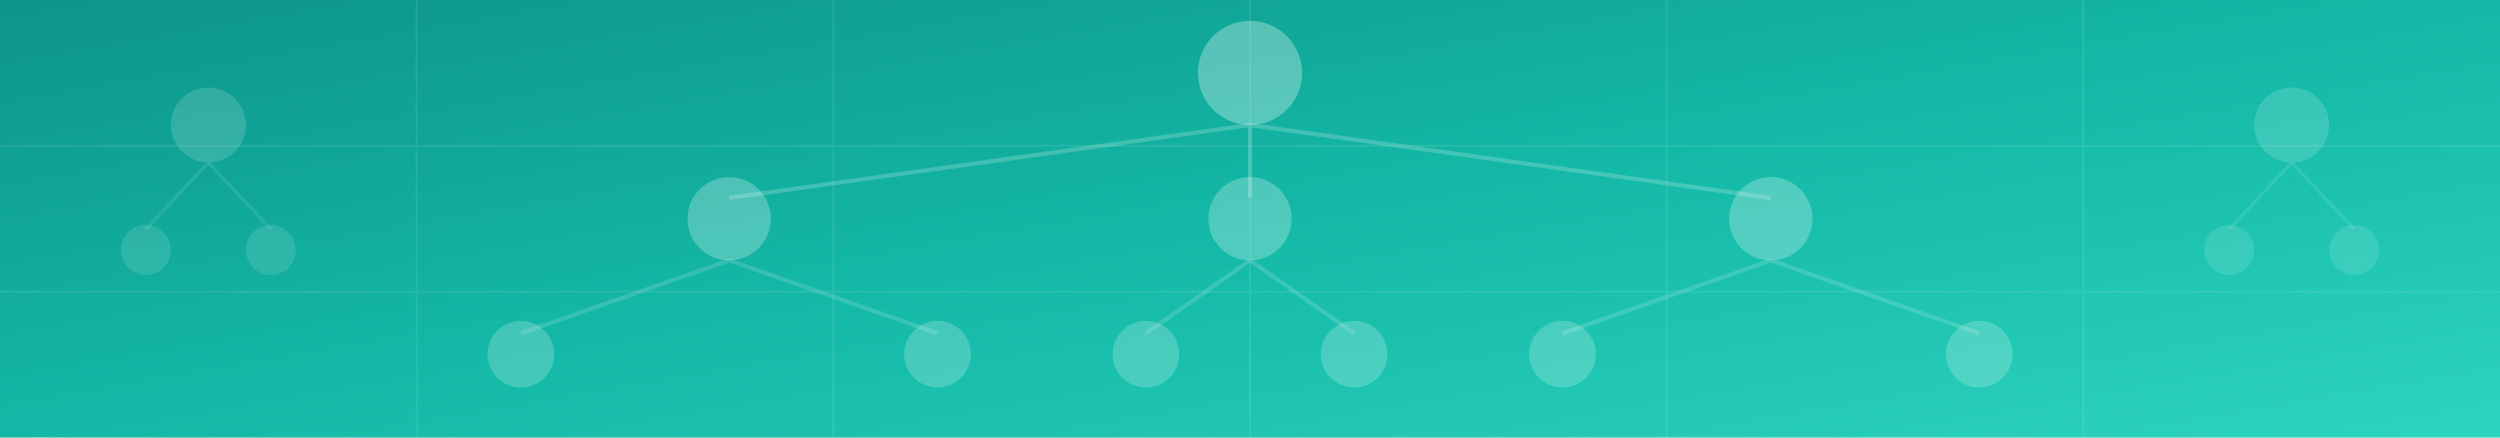
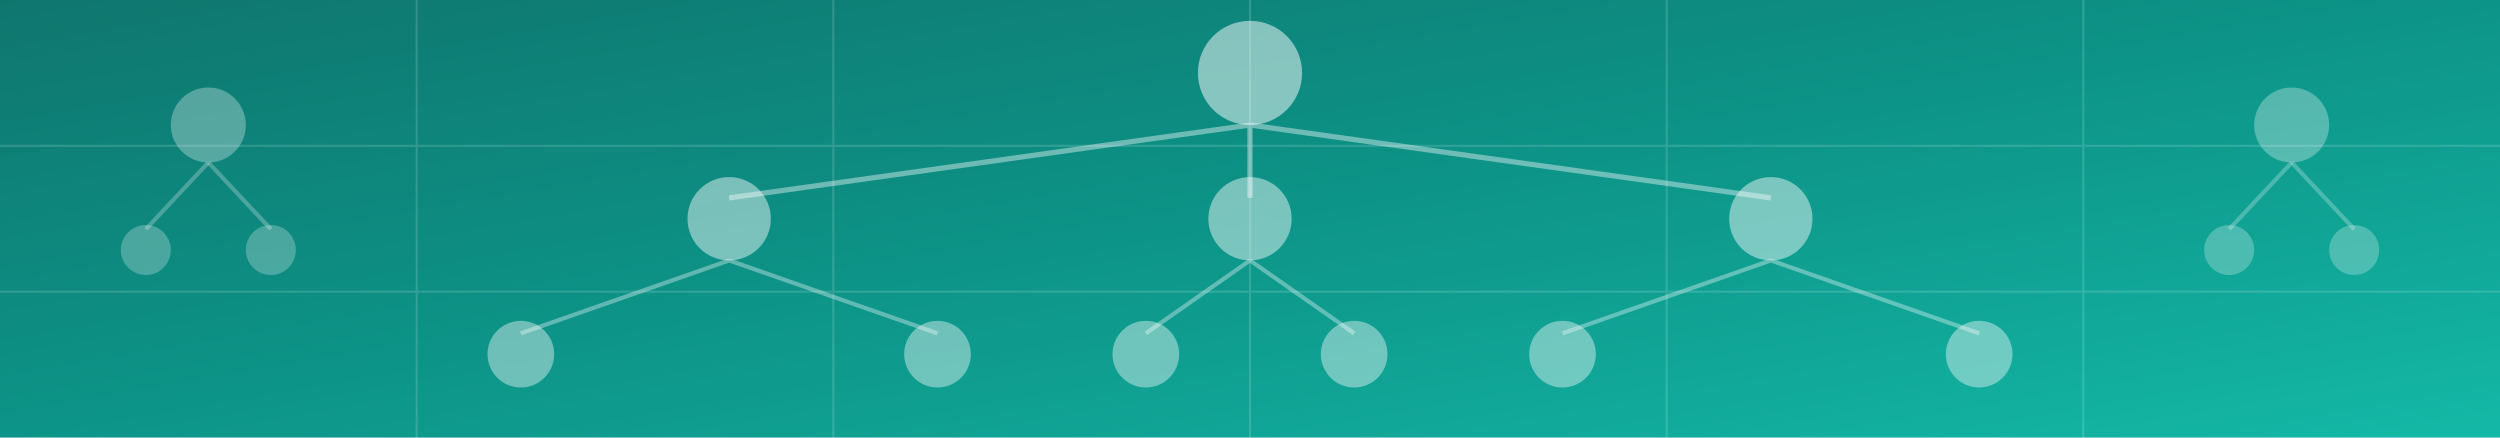
<svg xmlns="http://www.w3.org/2000/svg" width="1200" height="210" viewBox="0 0 1200 210" fill="none">
  <defs>
    <linearGradient id="bg-gradient" x1="0%" y1="0%" x2="100%" y2="100%">
-       <stop offset="0%" style="stop-color:#0d9488" />
-       <stop offset="50%" style="stop-color:#14b8a6" />
-       <stop offset="100%" style="stop-color:#2dd4bf" />
+       <stop offset="0%" style="stop-color:#0f766e" />
+       <stop offset="50%" style="stop-color:#0d9488" />
+       <stop offset="100%" style="stop-color:#14b8a6" />
    </linearGradient>
  </defs>
  <rect width="1200" height="210" fill="url(#bg-gradient)" />
-   <g opacity="0.08">
+   <g opacity="0.15">
    <line x1="0" y1="70" x2="1200" y2="70" stroke="white" stroke-width="1" />
    <line x1="0" y1="140" x2="1200" y2="140" stroke="white" stroke-width="1" />
    <line x1="200" y1="0" x2="200" y2="210" stroke="white" stroke-width="1" />
    <line x1="400" y1="0" x2="400" y2="210" stroke="white" stroke-width="1" />
    <line x1="600" y1="0" x2="600" y2="210" stroke="white" stroke-width="1" />
    <line x1="800" y1="0" x2="800" y2="210" stroke="white" stroke-width="1" />
    <line x1="1000" y1="0" x2="1000" y2="210" stroke="white" stroke-width="1" />
  </g>
-   <circle cx="600" cy="35" r="25" fill="white" opacity="0.3" />
-   <g stroke="white" stroke-width="2" opacity="0.2">
+   <circle cx="600" cy="35" r="25" fill="white" opacity="0.5" />
+   <g stroke="white" stroke-width="2.5" opacity="0.4">
    <line x1="600" y1="60" x2="350" y2="95" />
    <line x1="600" y1="60" x2="600" y2="95" />
    <line x1="600" y1="60" x2="850" y2="95" />
  </g>
-   <circle cx="350" cy="105" r="20" fill="white" opacity="0.25" />
-   <circle cx="600" cy="105" r="20" fill="white" opacity="0.25" />
-   <circle cx="850" cy="105" r="20" fill="white" opacity="0.25" />
-   <g stroke="white" stroke-width="2" opacity="0.15">
+   <circle cx="350" cy="105" r="20" fill="white" opacity="0.45" />
+   <circle cx="600" cy="105" r="20" fill="white" opacity="0.45" />
+   <circle cx="850" cy="105" r="20" fill="white" opacity="0.45" />
+   <g stroke="white" stroke-width="2" opacity="0.35">
    <line x1="350" y1="125" x2="250" y2="160" />
    <line x1="350" y1="125" x2="450" y2="160" />
    <line x1="600" y1="125" x2="550" y2="160" />
    <line x1="600" y1="125" x2="650" y2="160" />
    <line x1="850" y1="125" x2="750" y2="160" />
    <line x1="850" y1="125" x2="950" y2="160" />
  </g>
-   <circle cx="250" cy="170" r="16" fill="white" opacity="0.2" />
-   <circle cx="450" cy="170" r="16" fill="white" opacity="0.2" />
-   <circle cx="550" cy="170" r="16" fill="white" opacity="0.2" />
-   <circle cx="650" cy="170" r="16" fill="white" opacity="0.2" />
-   <circle cx="750" cy="170" r="16" fill="white" opacity="0.2" />
-   <circle cx="950" cy="170" r="16" fill="white" opacity="0.2" />
-   <circle cx="100" cy="60" r="18" fill="white" opacity="0.15" />
-   <line x1="100" y1="78" x2="70" y2="110" stroke="white" stroke-width="1.5" opacity="0.1" />
-   <line x1="100" y1="78" x2="130" y2="110" stroke="white" stroke-width="1.5" opacity="0.1" />
-   <circle cx="70" cy="120" r="12" fill="white" opacity="0.12" />
-   <circle cx="130" cy="120" r="12" fill="white" opacity="0.12" />
-   <circle cx="1100" cy="60" r="18" fill="white" opacity="0.15" />
-   <line x1="1100" y1="78" x2="1070" y2="110" stroke="white" stroke-width="1.5" opacity="0.1" />
-   <line x1="1100" y1="78" x2="1130" y2="110" stroke="white" stroke-width="1.5" opacity="0.1" />
-   <circle cx="1070" cy="120" r="12" fill="white" opacity="0.12" />
-   <circle cx="1130" cy="120" r="12" fill="white" opacity="0.12" />
+   <circle cx="250" cy="170" r="16" fill="white" opacity="0.4" />
+   <circle cx="450" cy="170" r="16" fill="white" opacity="0.4" />
+   <circle cx="550" cy="170" r="16" fill="white" opacity="0.4" />
+   <circle cx="650" cy="170" r="16" fill="white" opacity="0.4" />
+   <circle cx="750" cy="170" r="16" fill="white" opacity="0.4" />
+   <circle cx="950" cy="170" r="16" fill="white" opacity="0.4" />
+   <circle cx="100" cy="60" r="18" fill="white" opacity="0.3" />
+   <line x1="100" y1="78" x2="70" y2="110" stroke="white" stroke-width="2" opacity="0.25" />
+   <line x1="100" y1="78" x2="130" y2="110" stroke="white" stroke-width="2" opacity="0.25" />
+   <circle cx="70" cy="120" r="12" fill="white" opacity="0.25" />
+   <circle cx="130" cy="120" r="12" fill="white" opacity="0.25" />
+   <circle cx="1100" cy="60" r="18" fill="white" opacity="0.3" />
+   <line x1="1100" y1="78" x2="1070" y2="110" stroke="white" stroke-width="2" opacity="0.25" />
+   <line x1="1100" y1="78" x2="1130" y2="110" stroke="white" stroke-width="2" opacity="0.25" />
+   <circle cx="1070" cy="120" r="12" fill="white" opacity="0.25" />
+   <circle cx="1130" cy="120" r="12" fill="white" opacity="0.25" />
</svg>
